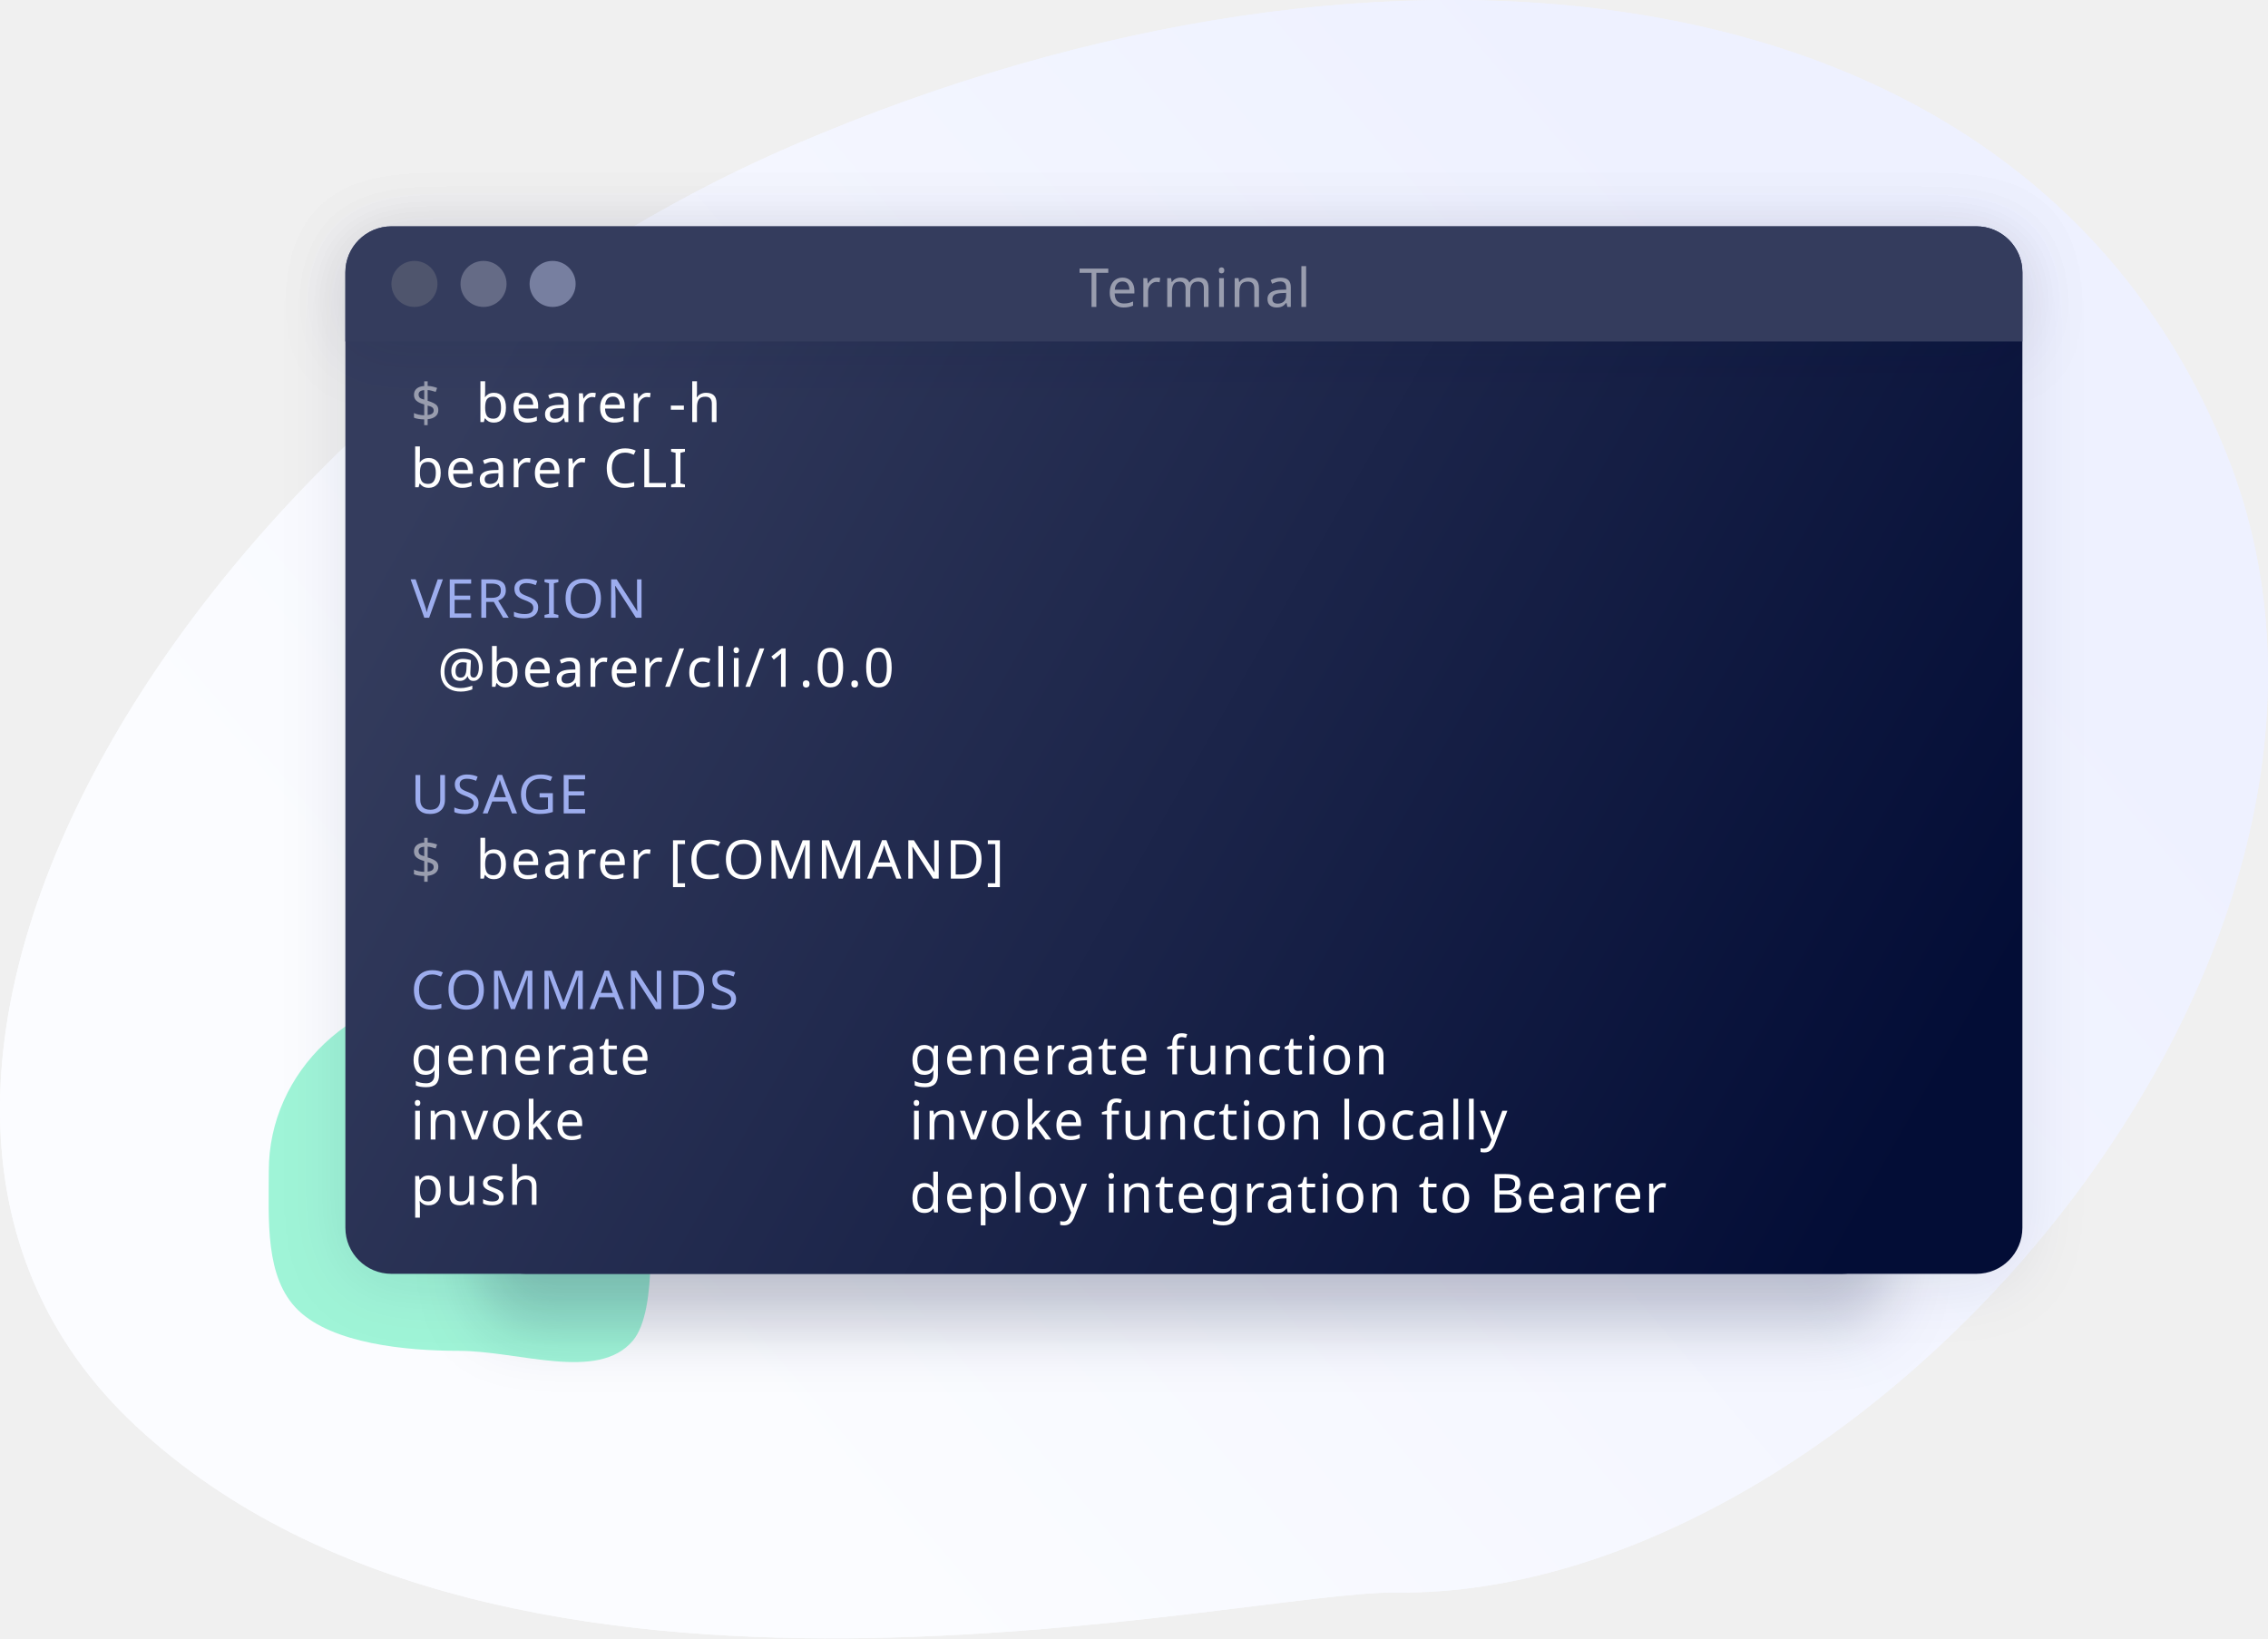
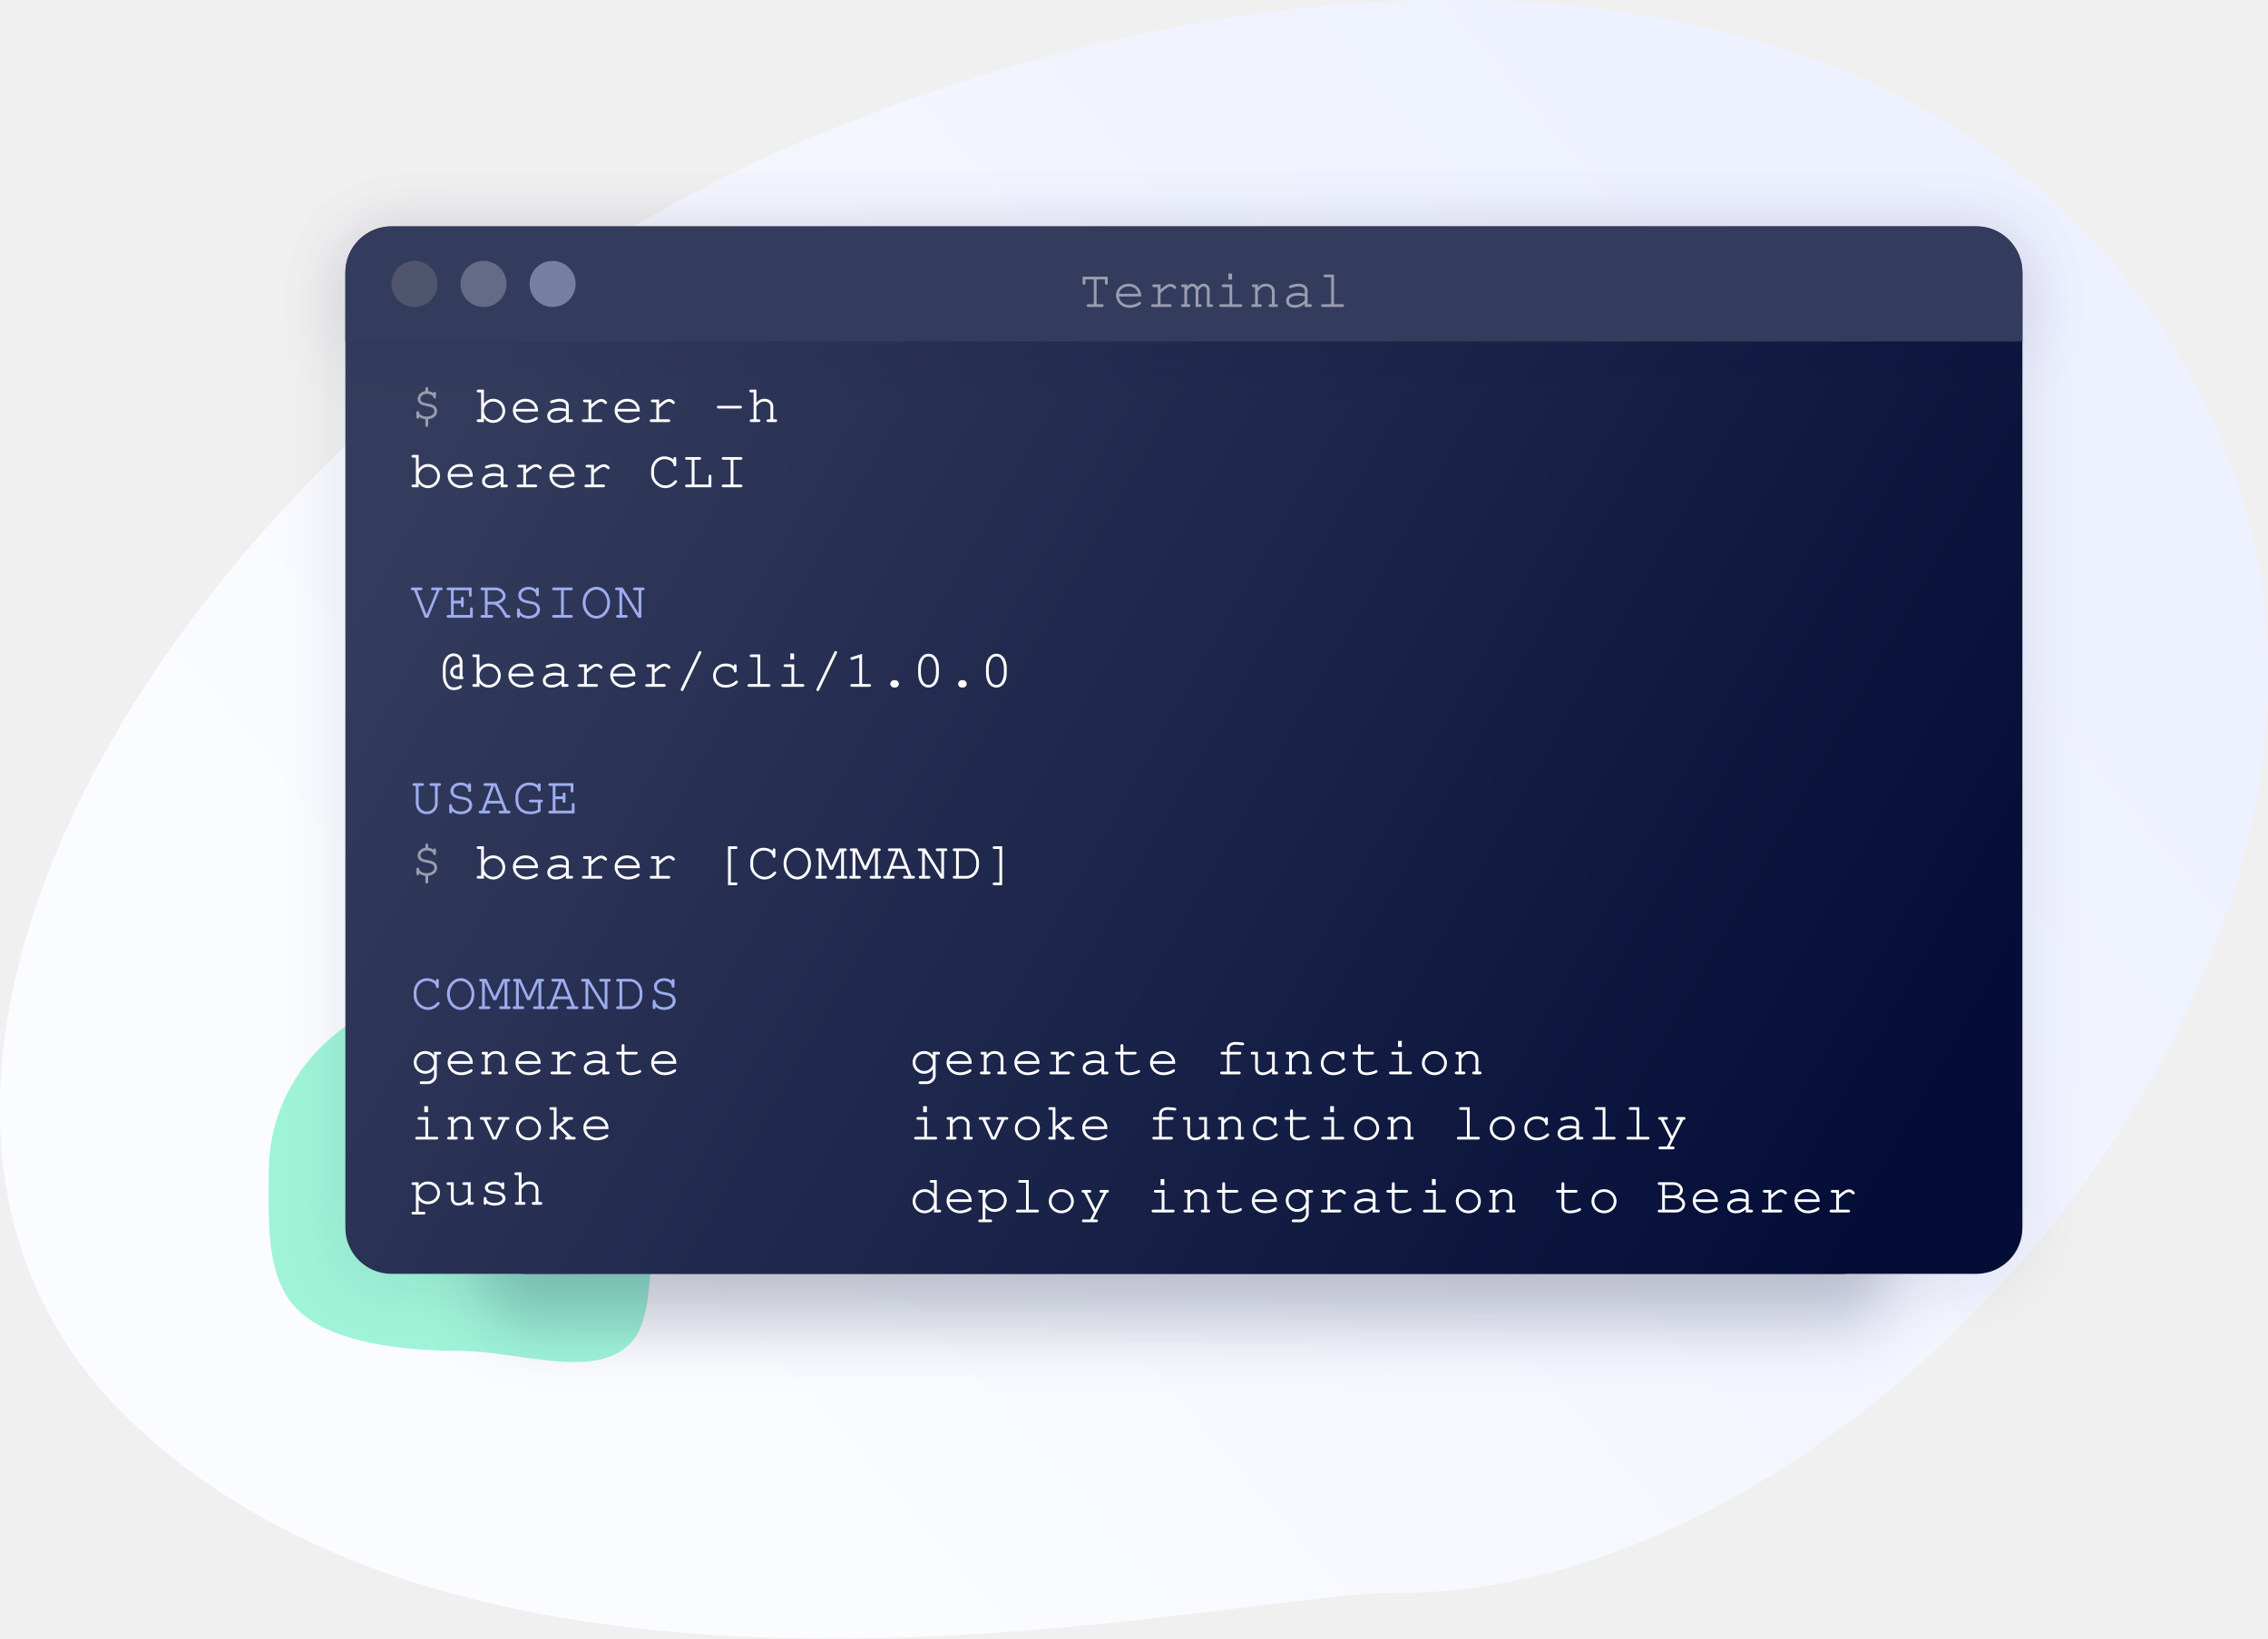
<svg xmlns="http://www.w3.org/2000/svg" xmlns:xlink="http://www.w3.org/1999/xlink" width="591px" height="427px" viewBox="0 0 591 427" version="1.1">
-   <style> * {font-family:'ProximaNova-Regular'}</style>
+   <style> * {font-family:'ProximaNova-Regular', Courier}</style>
  <defs>
    <linearGradient x1="22.52%" y1="69.695%" x2="85.966%" y2="30.667%" id="linearGradient-1">
      <stop stop-color="#FBFCFF" offset="0%" />
      <stop stop-color="#EEF1FF" offset="100%" />
    </linearGradient>
    <linearGradient x1="100%" y1="58.082%" x2="1.8%" y2="42.41%" id="linearGradient-2">
      <stop stop-color="#030D36" offset="0%" />
      <stop stop-color="#343C5D" offset="100%" />
    </linearGradient>
    <rect id="path-3" x="125" y="177" width="367" height="155" rx="12" />
    <filter x="-8.4%" y="-11.0%" width="116.9%" height="140.0%" filterUnits="objectBoundingBox" id="filter-4">
      <feOffset dx="0" dy="14" in="SourceAlpha" result="shadowOffsetOuter1" />
      <feGaussianBlur stdDeviation="8" in="shadowOffsetOuter1" result="shadowBlurOuter1" />
      <feColorMatrix values="0 0 0 0 0.012   0 0 0 0 0.051   0 0 0 0 0.212  0 0 0 0.195 0" type="matrix" in="shadowBlurOuter1" />
    </filter>
    <linearGradient x1="100%" y1="67.683%" x2="1.8%" y2="33.393%" id="linearGradient-5">
      <stop stop-color="#030D36" offset="0%" />
      <stop stop-color="#343C5D" offset="100%" />
    </linearGradient>
    <rect id="path-6" x="0" y="0" width="437" height="273" rx="12" />
    <filter x="-6.1%" y="-9.0%" width="112.1%" height="119.4%" filterUnits="objectBoundingBox" id="filter-8">
      <feOffset dx="0" dy="2" in="SourceAlpha" result="shadowOffsetOuter1" />
      <feGaussianBlur stdDeviation="8.5" in="shadowOffsetOuter1" result="shadowBlurOuter1" />
      <feColorMatrix values="0 0 0 0 0.012   0 0 0 0 0.051   0 0 0 0 0.212  0 0 0 0.092 0" type="matrix" in="shadowBlurOuter1" />
    </filter>
    <path d="M12,0 L425,0 C431.627,-1.21743675e-15 437,5.373 437,12 L437,30 L0,30 L0,12 C-8.11624501e-16,5.373 5.373,1.21743675e-15 12,0 Z" id="path-9" />
    <filter x="-6.1%" y="-81.7%" width="112.1%" height="276.7%" filterUnits="objectBoundingBox" id="filter-11">
      <feOffset dx="0" dy="2" in="SourceAlpha" result="shadowOffsetOuter1" />
      <feGaussianBlur stdDeviation="8.5" in="shadowOffsetOuter1" result="shadowBlurOuter1" />
      <feColorMatrix values="0 0 0 0 0.012   0 0 0 0 0.051   0 0 0 0 0.212  0 0 0 0.092 0" type="matrix" in="shadowBlurOuter1" />
    </filter>
  </defs>
  <g id="Hub" stroke="none" stroke-width="1" fill="none" fill-rule="evenodd">
    <g id="Product-Framework" transform="translate(-671, -568)">
      <g id="CommandLineTool" transform="translate(671, 568)">
        <path d="M580.335,118.693 C632.057,249.193 485.253,416.488 363.709,415.065 C323.491,414.594 132.504,461.733 35.602,371.829 C-61.3,281.925 54.143,103.263 207.306,37.606 C360.468,-28.05 528.612,-11.806 580.335,118.693 Z" id="Path-4" fill="url(#linearGradient-1)" />
        <path d="M397.837,132 C425.391,132 447.727,100.888 447.727,74.245 C447.727,67.125 450.591,53.829 447.727,47.745 C439.875,31.063 418.028,26.002 397.837,26.002 C381.873,26.002 357.079,25.593 347.947,36.873 C341.317,45.064 347.947,63.037 347.947,74.245 C347.947,100.888 370.283,132 397.837,132 Z" id="home-PM-BG" fill-opacity="0.061" fill="#0FE49B" fill-rule="nonzero" />
        <path d="M580.335,118.693 C632.057,249.193 485.253,416.488 363.709,415.065 C323.491,414.594 132.504,461.733 35.602,371.829 C-61.3,281.925 54.143,103.263 207.306,37.606 C360.468,-28.05 528.612,-11.806 580.335,118.693 Z" id="Path-4" fill="url(#linearGradient-1)" />
        <path d="M119.566,352.071 C135.222,352.071 155.829,360.173 164.904,349.428 C171.683,341.401 169.089,316.236 169.089,305.157 C169.089,293.001 172.909,267.897 164.904,259.564 C155.846,250.133 134.086,258.242 119.566,258.242 C92.215,258.242 70.043,279.246 70.043,305.157 C70.043,317.948 68.952,333.036 77.716,341.499 C86.703,350.178 105.718,352.071 119.566,352.071 Z" id="home-BE-BG" fill="#9FF4D7" fill-rule="nonzero" />
        <g id="Mask">
          <use fill="black" fill-opacity="1" filter="url(#filter-4)" xlink:href="#path-3" />
          <use fill="url(#linearGradient-2)" fill-rule="evenodd" xlink:href="#path-3" />
        </g>
        <g id="Group-5" transform="translate(90, 59)">
          <g id="$-Bearer--h-Bearer-C">
            <mask id="mask-7" fill="white">
              <use xlink:href="#path-6" />
            </mask>
            <g id="Mask">
              <use fill="black" fill-opacity="1" filter="url(#filter-8)" xlink:href="#path-6" />
              <use fill="url(#linearGradient-5)" fill-rule="evenodd" xlink:href="#path-6" />
            </g>
            <text id="$-bearer-CLI-VERSION" mask="url(#mask-7)" font-family="Courier" font-size="14" font-weight="normal" letter-spacing="0.438">
              <tspan x="17" y="51" fill="#999DAE">$</tspan>
              <tspan x="25.839" y="51" fill="#FFFFFF"> </tspan>
              <tspan x="17" y="68" fill="#FFFFFF">bearer CLI</tspan>
              <tspan x="17" y="85" fill="#FFFFFF" />
              <tspan x="17" y="102" fill="#9DADEE">VERSION</tspan>
              <tspan x="78.872" y="102" fill="#FFFFFF" />
              <tspan x="17" y="119" fill="#FFFFFF" />
              <tspan x="17" y="136" fill="#FFFFFF" />
              <tspan x="17" y="153" fill="#9DADEE">USAGE</tspan>
              <tspan x="61.194" y="153" fill="#FFFFFF" />
              <tspan x="17" y="170" fill="#999DAE">$</tspan>
              <tspan x="25.839" y="170" fill="#FFFFFF"> </tspan>
              <tspan x="17" y="187" fill="#FFFFFF" />
              <tspan x="17" y="204" fill="#9DADEE">COMMANDS</tspan>
              <tspan x="87.711" y="204" fill="#FFFFFF" />
              <tspan x="17" y="221" fill="#FFFFFF">generate   </tspan>
              <tspan x="17" y="238" fill="#FFFFFF">invoke        </tspan>
              <tspan x="17" y="255" fill="#FFFFFF">push       </tspan>
            </text>
            <text id="bearer-[COMMAND]" mask="url(#mask-7)" font-family="Courier" font-size="14" font-weight="normal" letter-spacing="0.438" fill="#FFFFFF">
              <tspan x="34" y="170">bearer [COMMAND]</tspan>
            </text>
            <text id="deploy-integration-t" mask="url(#mask-7)" font-family="Courier" font-size="14" font-weight="normal" letter-spacing="0.438" fill="#FFFFFF">
              <tspan x="147" y="257">deploy integration to Bearer</tspan>
            </text>
            <text id="invoke-function-loca" mask="url(#mask-7)" font-family="Courier" font-size="14" font-weight="normal" letter-spacing="0.438" fill="#FFFFFF">
              <tspan x="147" y="238">invoke function locally</tspan>
            </text>
            <text id="generate-function" mask="url(#mask-7)" font-family="Courier" font-size="14" font-weight="normal" letter-spacing="0.438" fill="#FFFFFF">
              <tspan x="147" y="221">generate function </tspan>
            </text>
            <text id="@bearer/cli/1.0.0" mask="url(#mask-7)" font-family="Courier" font-size="14" font-weight="normal" letter-spacing="0.438" fill="#FFFFFF">
              <tspan x="24" y="120"> @bearer/cli/1.0.0</tspan>
            </text>
            <text id="bearer--h" mask="url(#mask-7)" font-family="Courier" font-size="14" font-weight="normal" letter-spacing="0.438" fill="#FFFFFF">
              <tspan x="34" y="51">bearer -h</tspan>
            </text>
            <mask id="mask-10" fill="white">
              <use xlink:href="#path-9" />
            </mask>
            <g id="Mask">
              <use fill="black" fill-opacity="1" filter="url(#filter-11)" xlink:href="#path-9" />
              <use fill="#343C5D" fill-rule="evenodd" xlink:href="#path-9" />
            </g>
          </g>
          <circle id="Oval" fill="#4F556D" cx="18" cy="15" r="6" />
          <circle id="Oval" fill="#656B86" cx="36" cy="15" r="6" />
          <circle id="Oval" fill="#777FA0" cx="54" cy="15" r="6" />
-           <text id="Terminal" font-family="ProximaNova-Semibold, Proxima Nova" font-size="14" font-weight="500" letter-spacing="0.438" fill="#999DAE">
+           <text id="Terminal" font-family="ProximaNova-Semibold, Proxima Nova, Courier" font-size="14" font-weight="500" letter-spacing="0.438" fill="#999DAE">
            <tspan x="191.171" y="21">Terminal</tspan>
          </text>
        </g>
      </g>
    </g>
  </g>
</svg>
